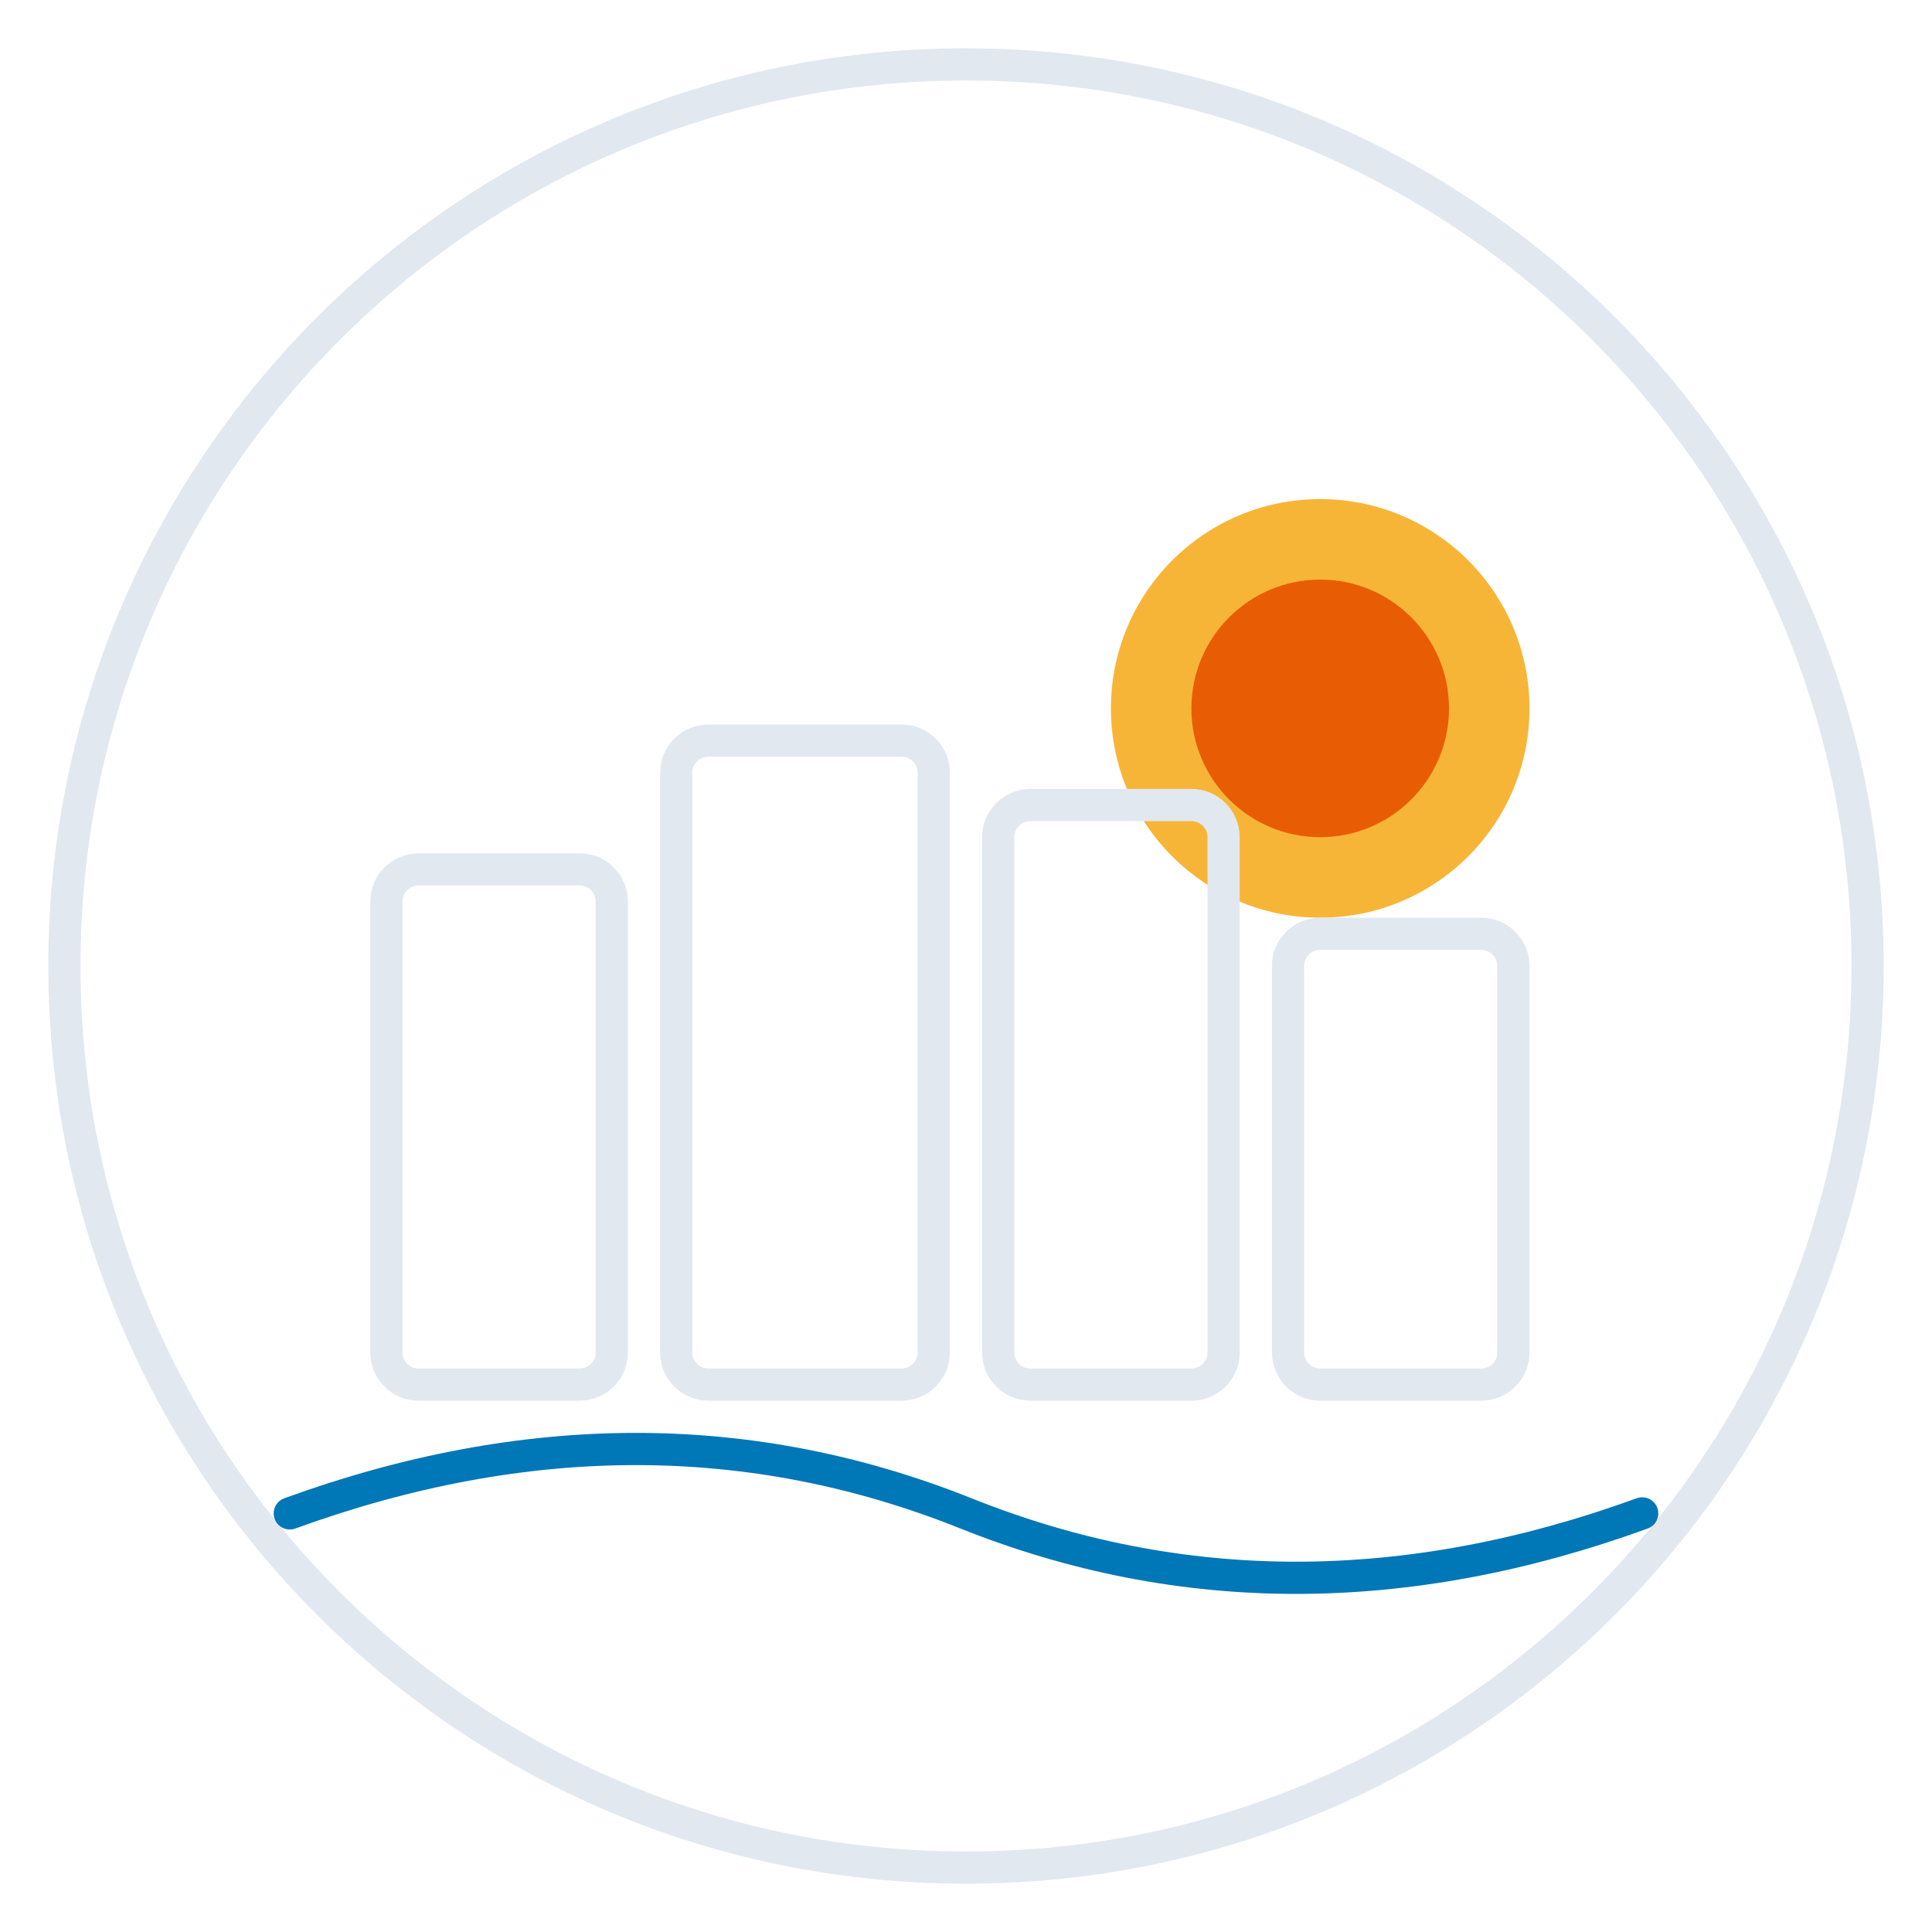
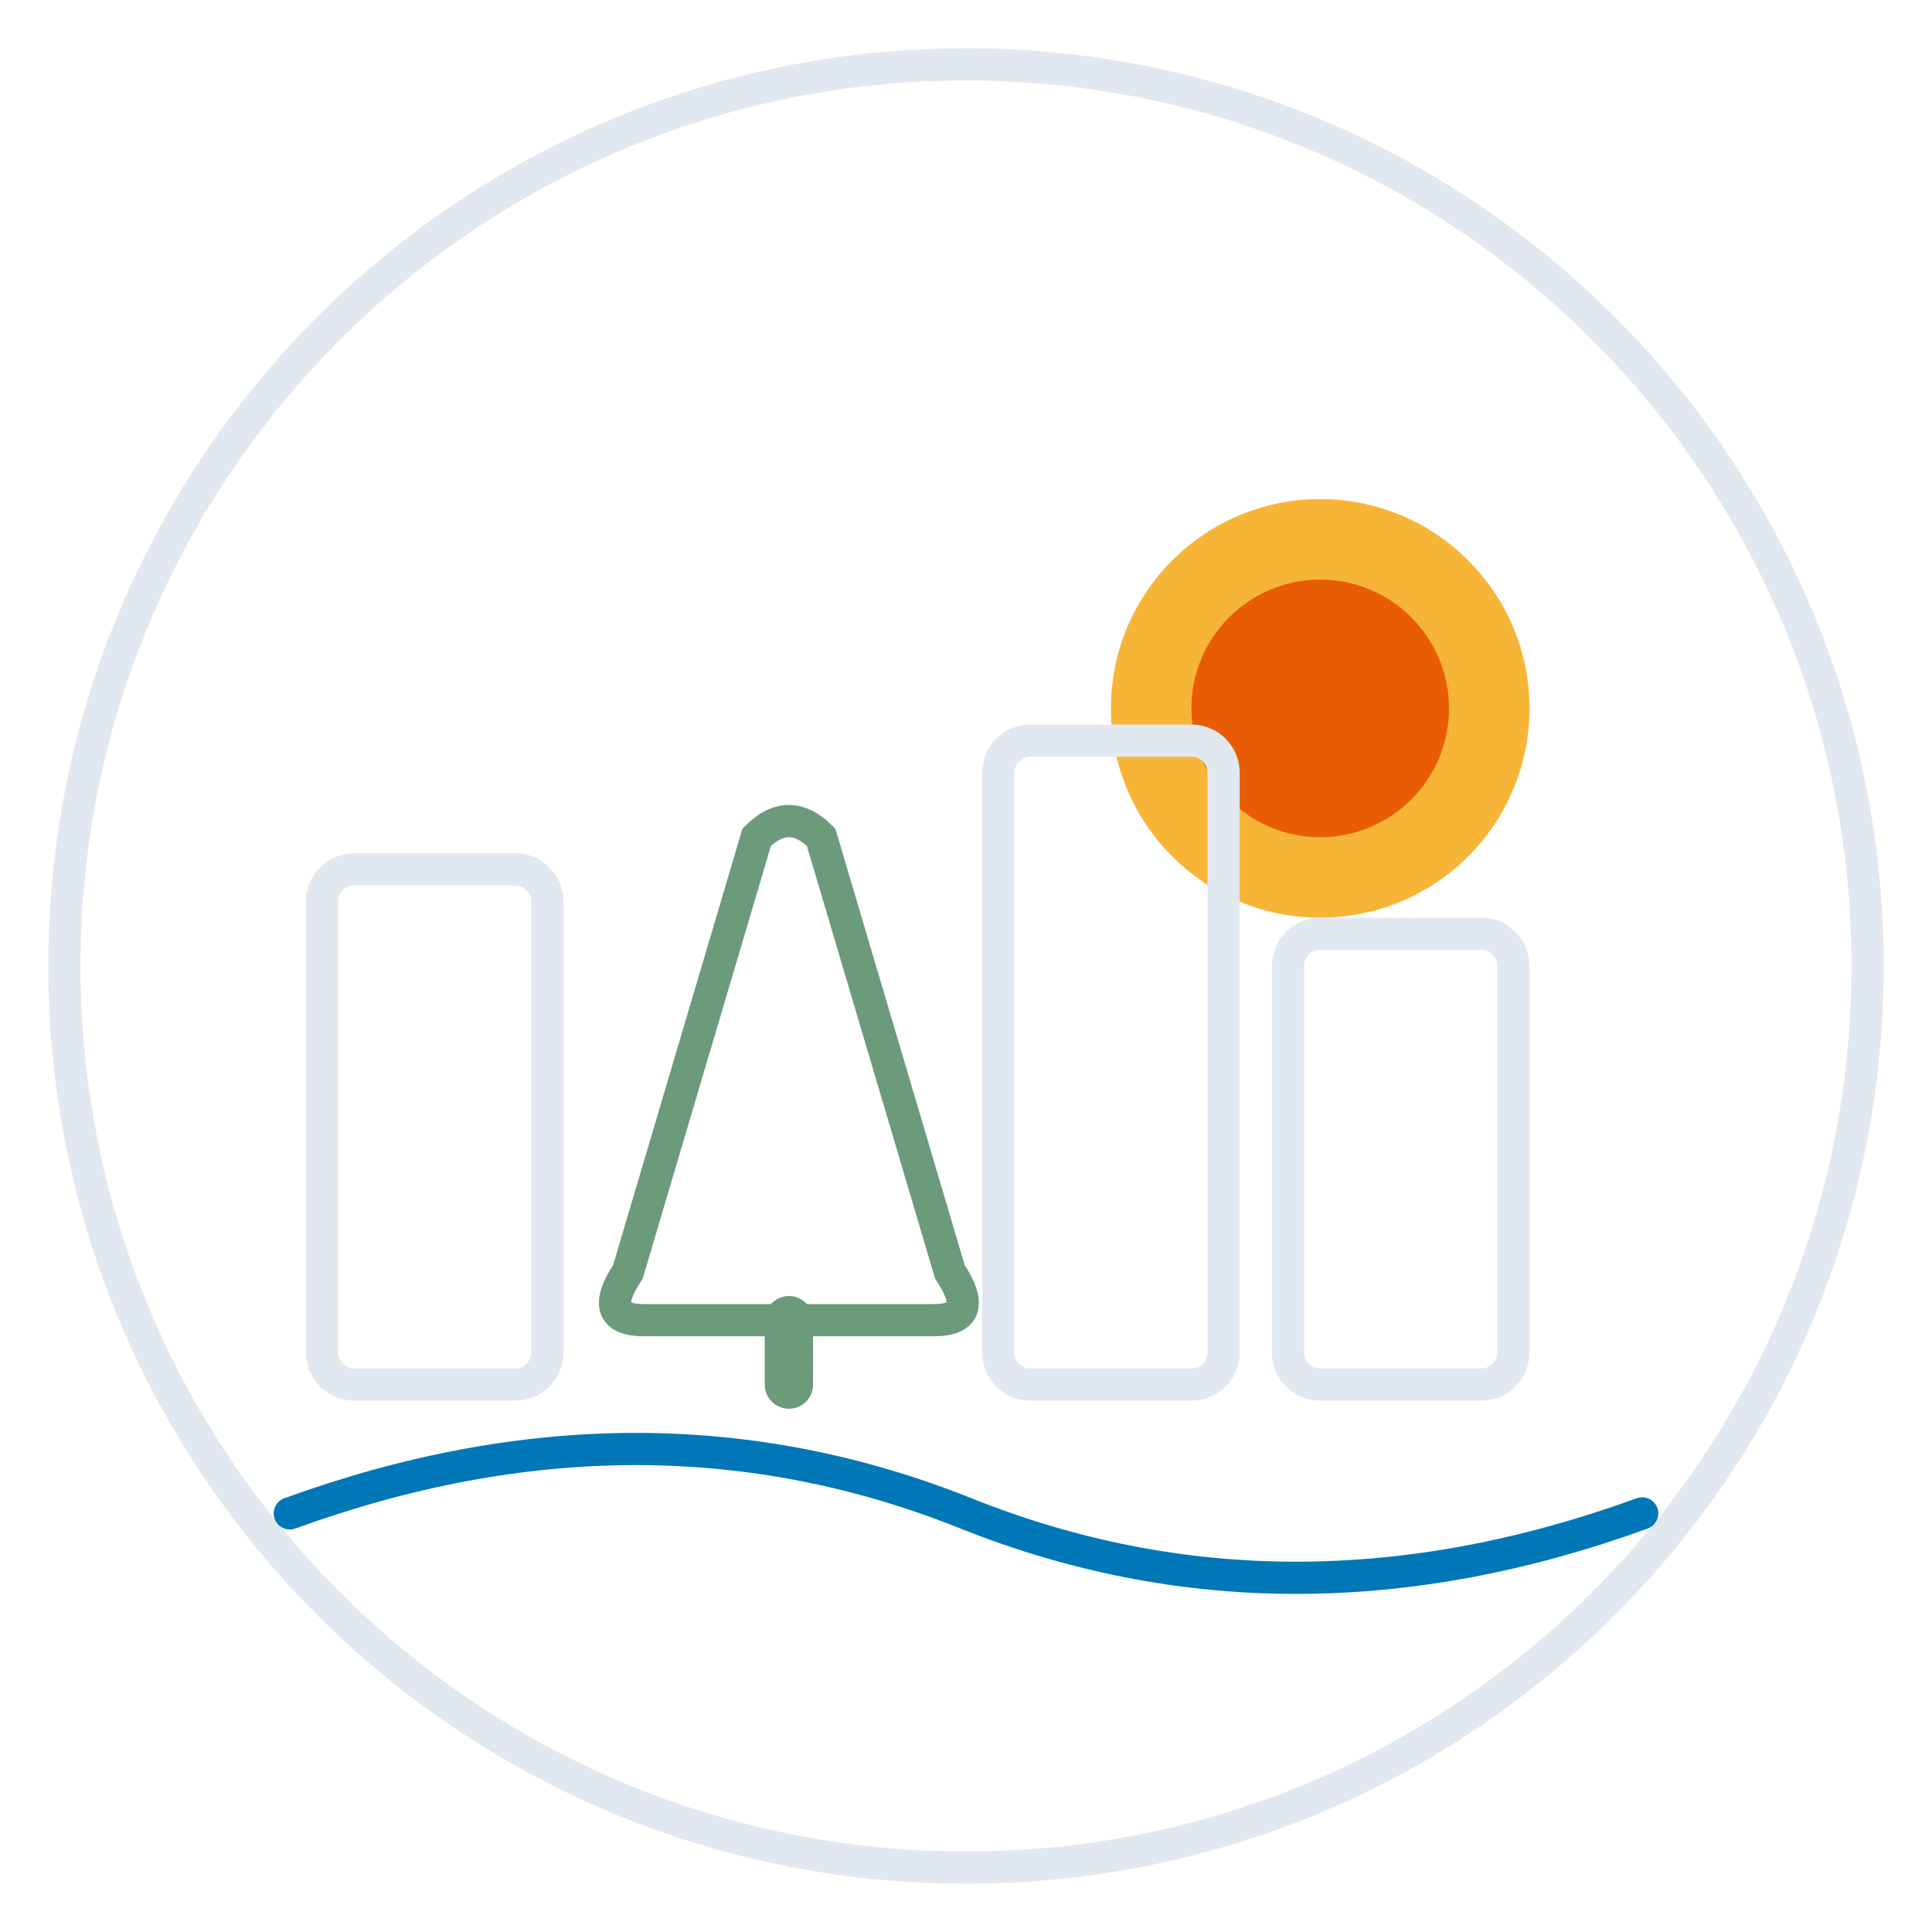
<svg xmlns="http://www.w3.org/2000/svg" viewBox="0 0 120 120">
  <circle cx="60" cy="60" r="56" fill="none" stroke="#E2E8F0" stroke-width="2" />
  <circle cx="82" cy="44" r="13" fill="#F7B538" />
  <circle cx="82" cy="44" r="8" fill="#E85D04" />
-   <rect x="24" y="54" width="14" height="32" rx="2" fill="none" stroke="#E2E8F0" stroke-width="2" />
-   <rect x="42" y="46" width="16" height="40" rx="2" fill="none" stroke="#E2E8F0" stroke-width="2" />
-   <rect x="62" y="50" width="14" height="36" rx="2" fill="none" stroke="#E2E8F0" stroke-width="2" />
+   <rect x="20" y="54" width="14" height="32" rx="2" fill="none" stroke="#E2E8F0" stroke-width="2" />
+   <path d="M47 52 L39 79 Q37 82 40 82 L58 82 Q61 82 59 79 L51 52 Q49 50 47 52 Z" fill="none" stroke="#6B9B7A" stroke-width="2" />
+   <line x1="49" y1="82" x2="49" y2="86" stroke="#6B9B7A" stroke-width="3" stroke-linecap="round" />
+   <rect x="62" y="46" width="14" height="40" rx="2" fill="none" stroke="#E2E8F0" stroke-width="2" />
  <rect x="80" y="58" width="14" height="28" rx="2" fill="none" stroke="#E2E8F0" stroke-width="2" />
  <path d="M18 94 Q40 86 60 94 Q80 102 102 94" stroke="#0077B6" stroke-width="2" stroke-linecap="round" fill="none" />
</svg>
